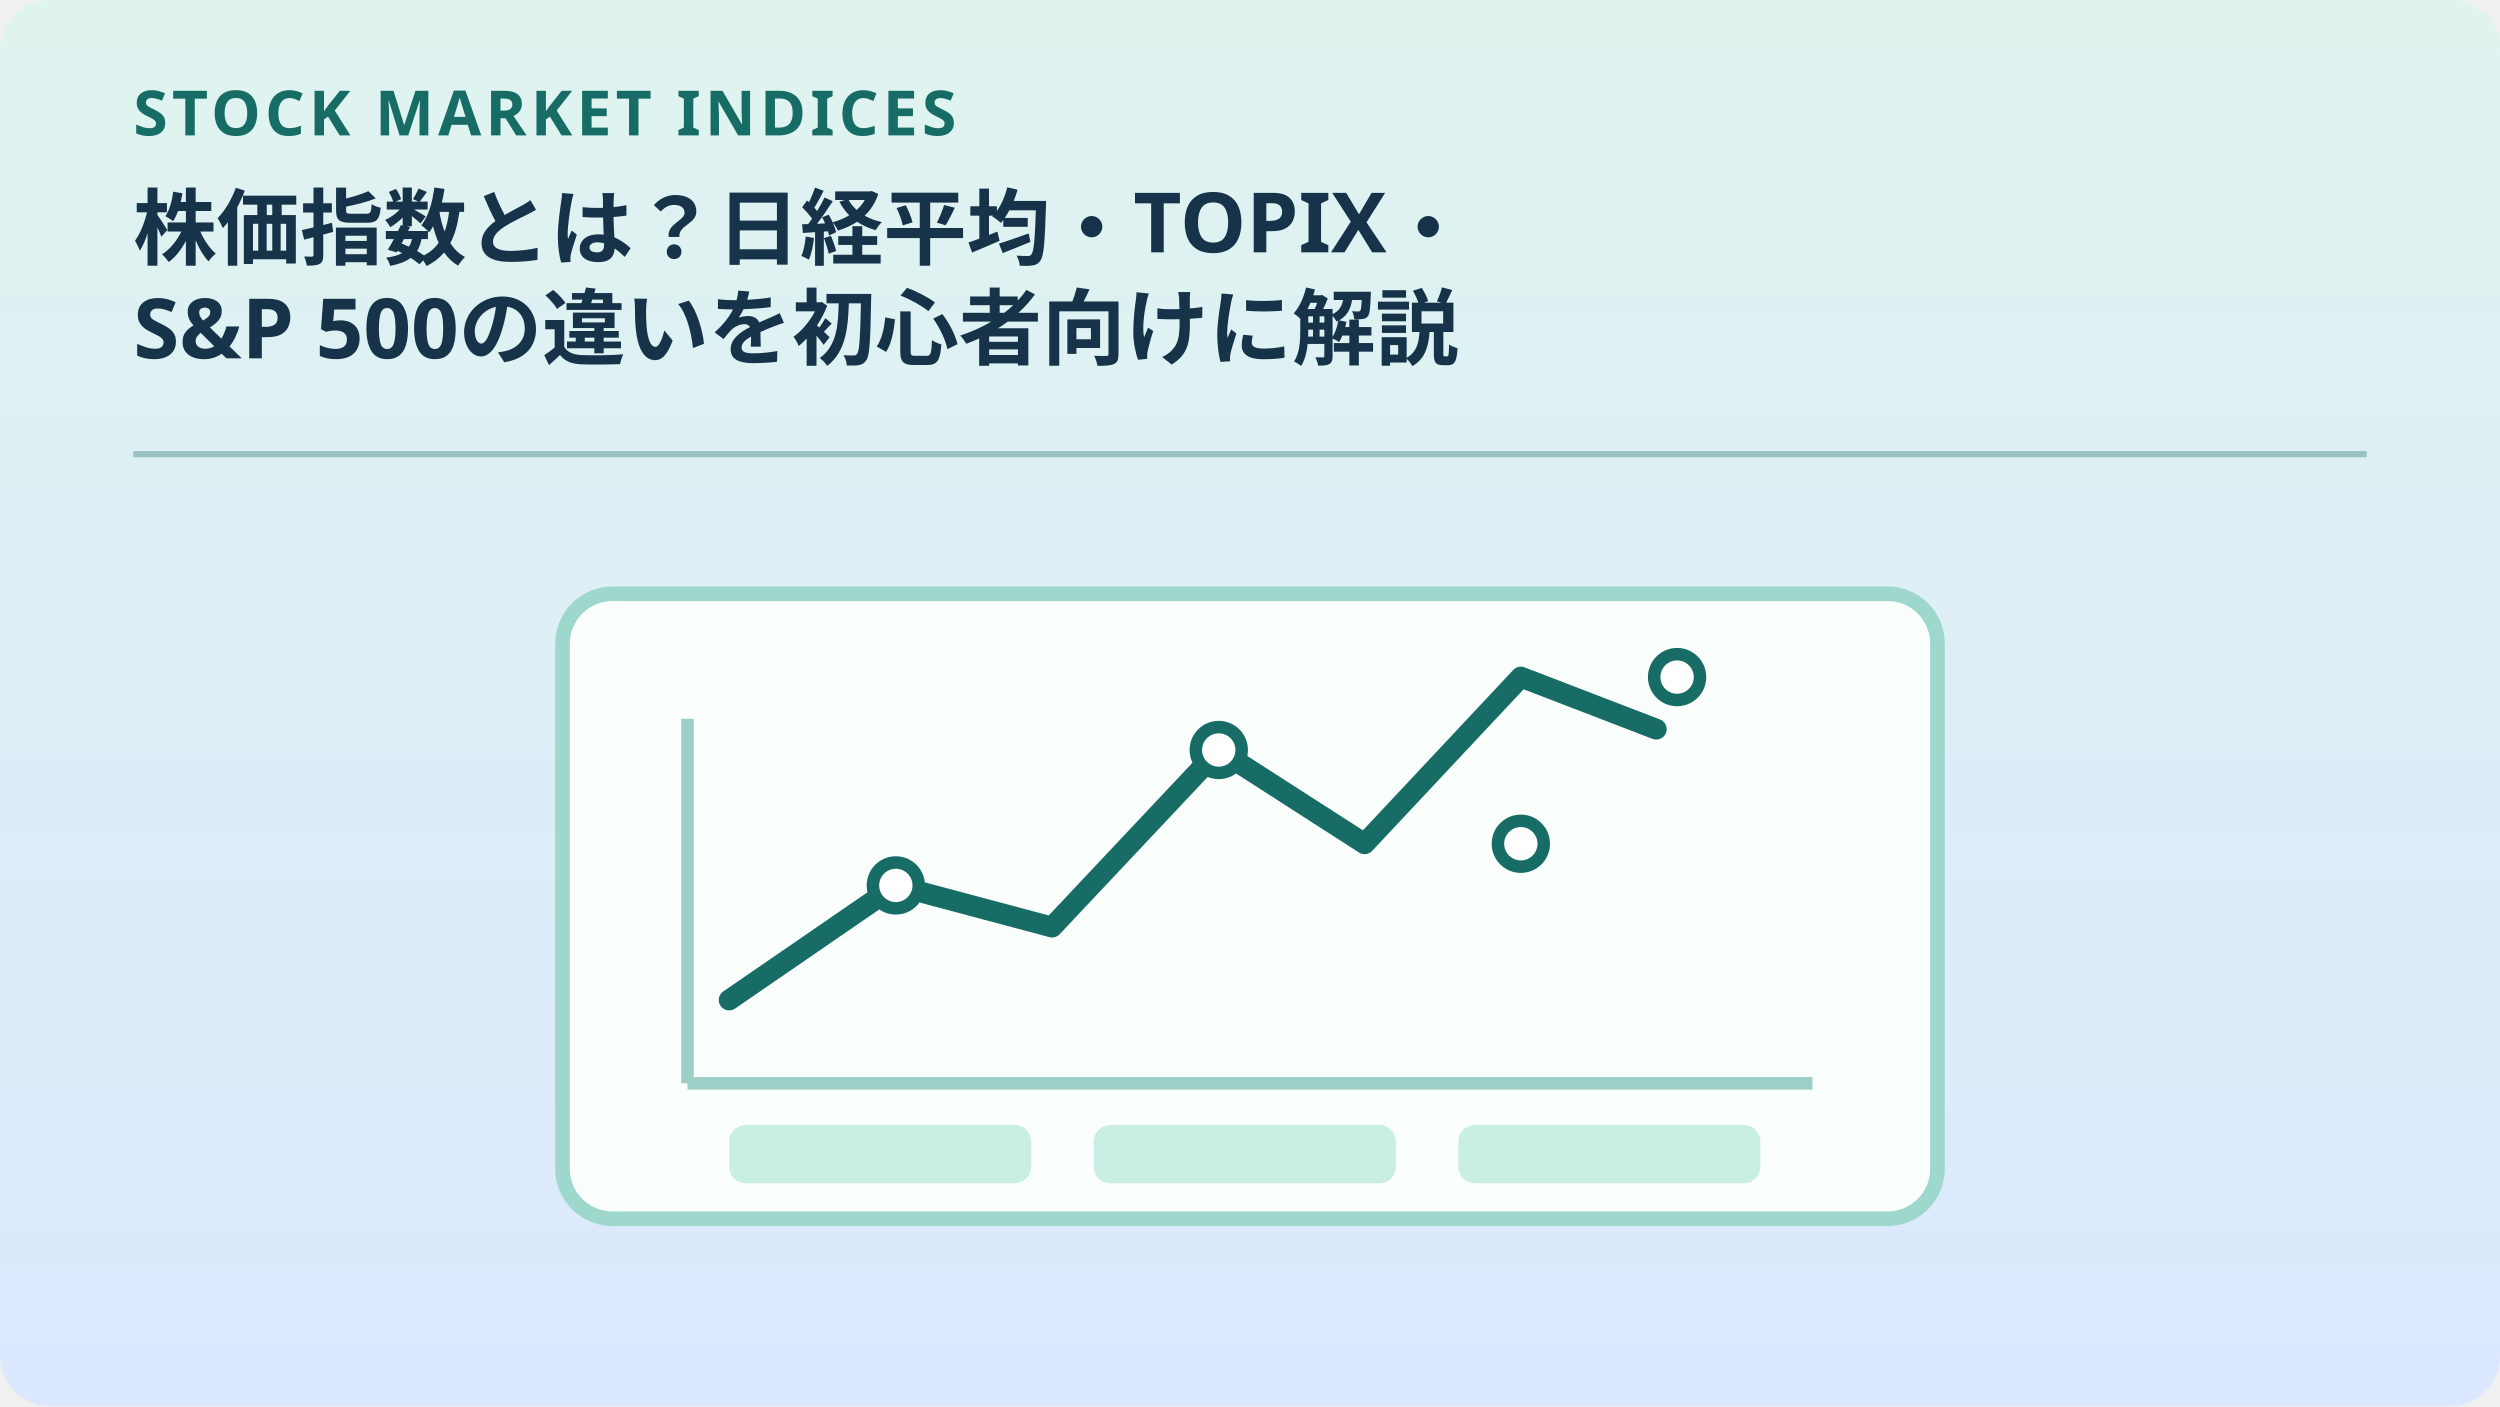
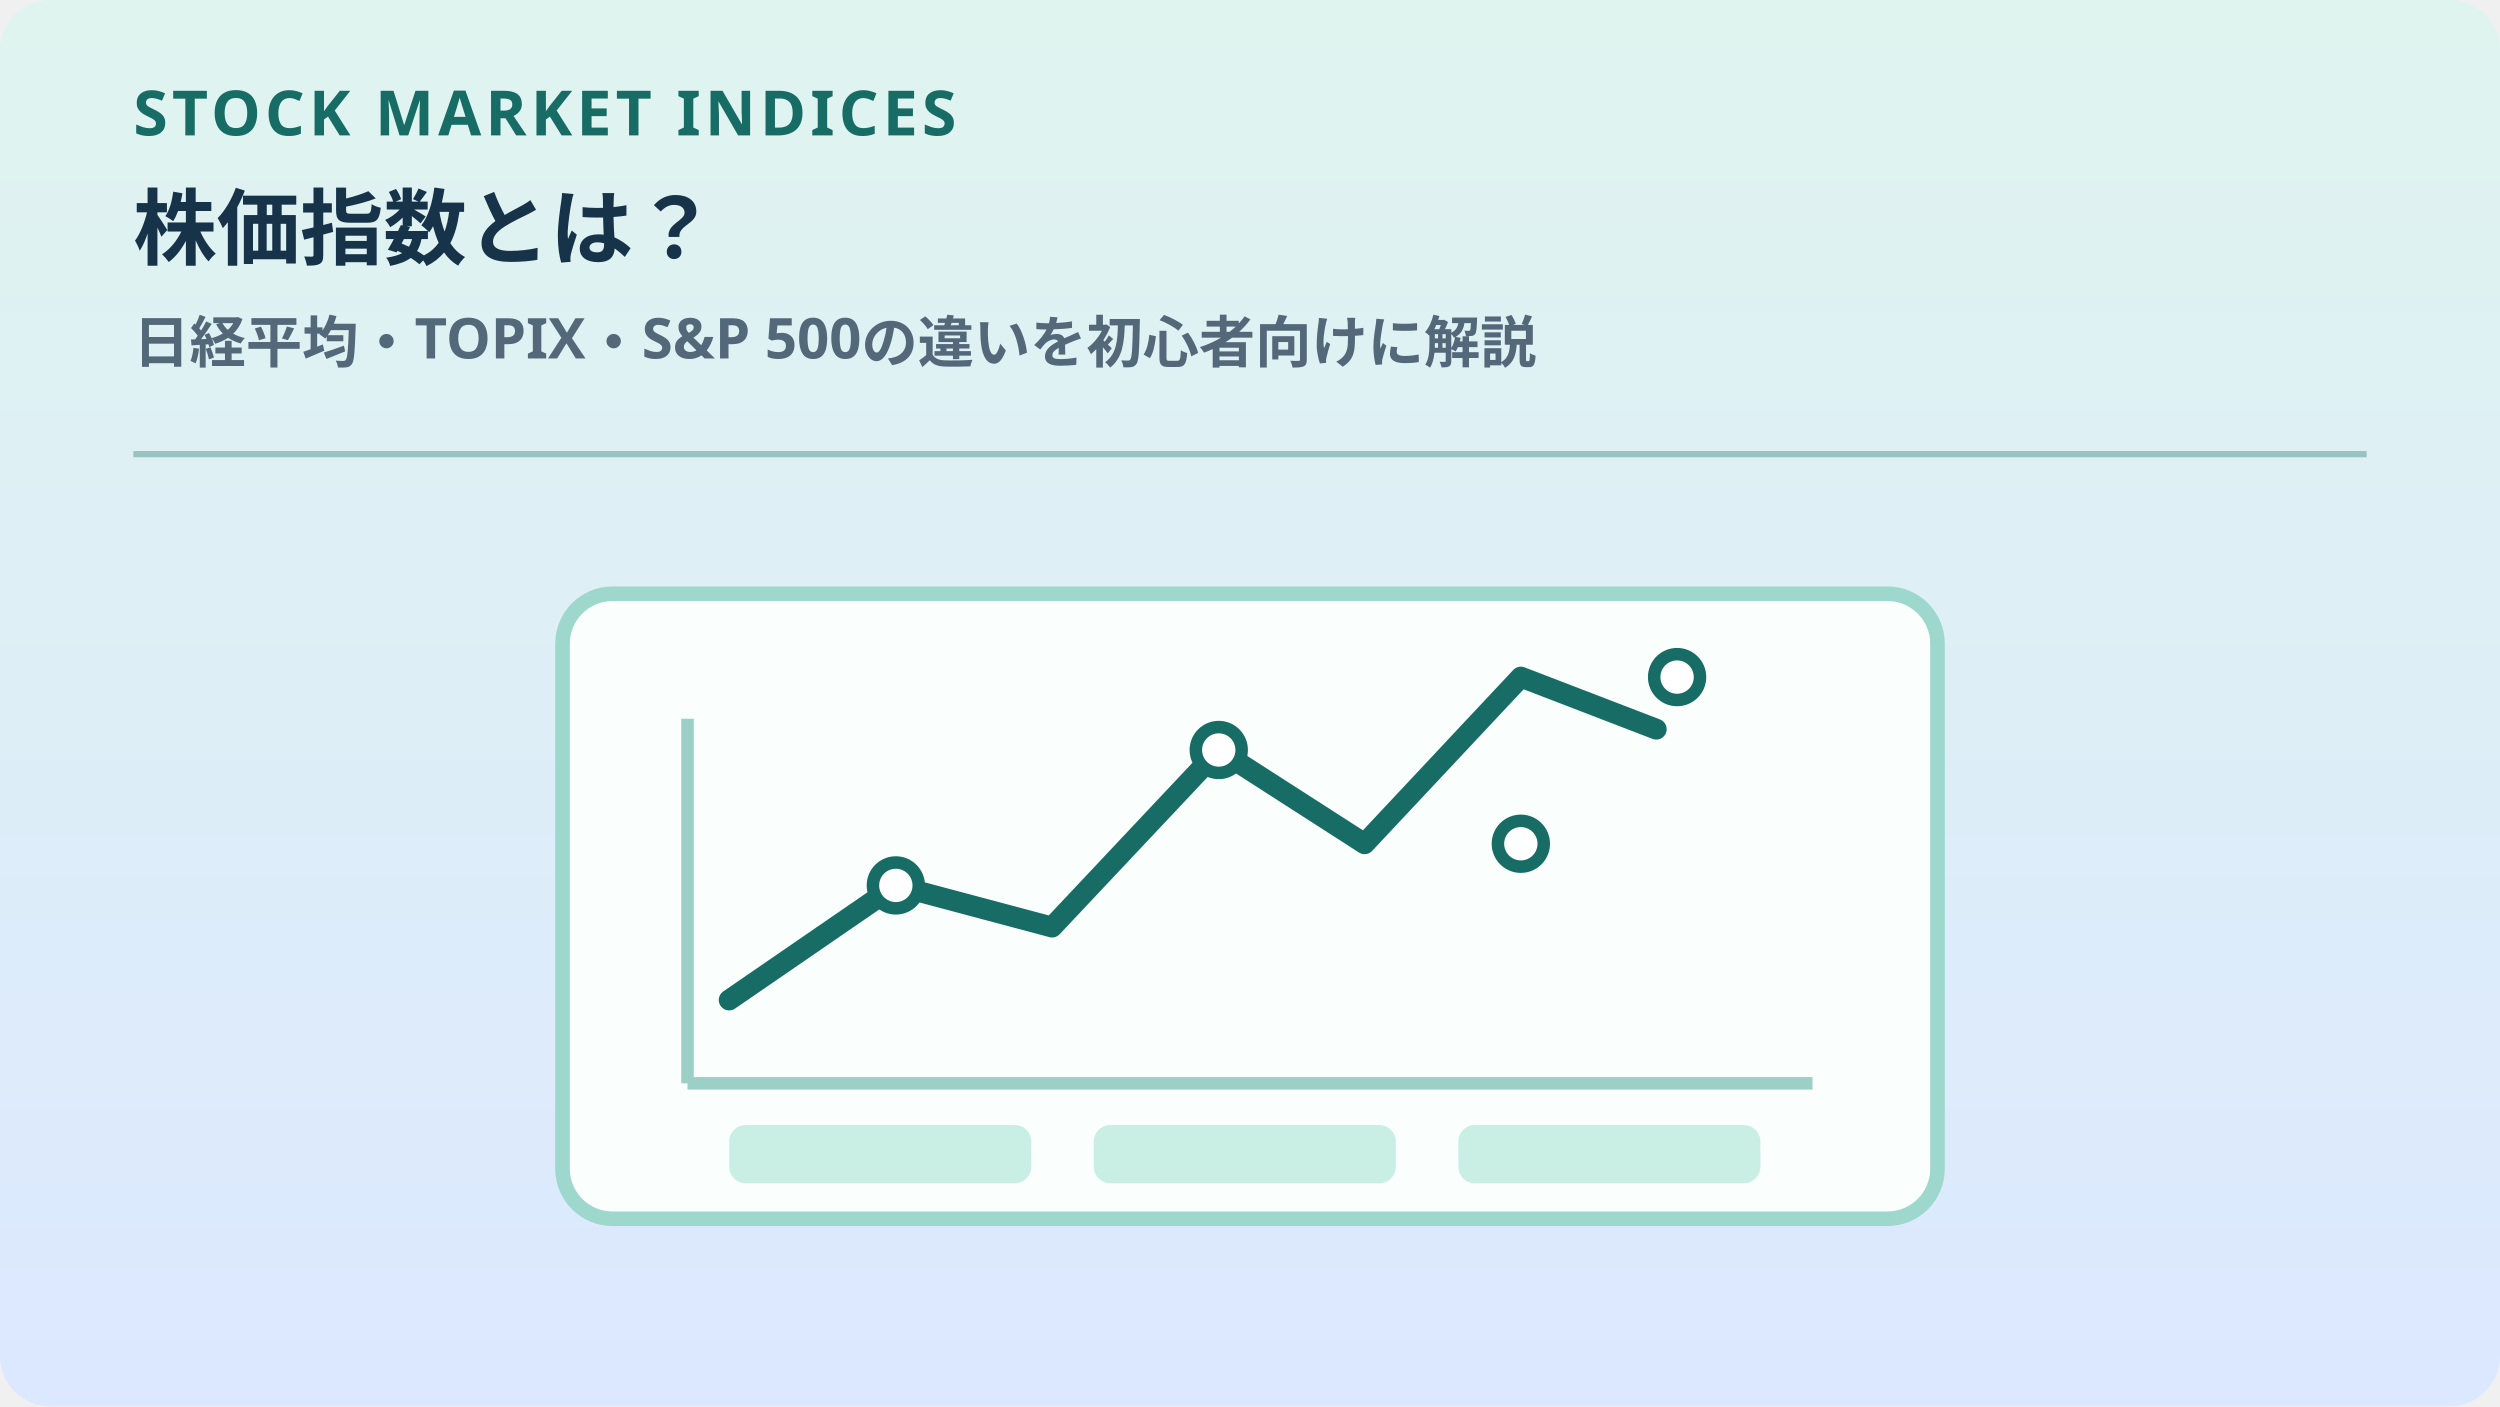
<svg xmlns="http://www.w3.org/2000/svg" width="1200" height="675" viewBox="0 0 1200 675" role="img" aria-label="株価指数とは？日経平均・TOPIX・S&amp;P 500の違いを初心者向けに解説">
  <defs>
    <linearGradient id="bg" x1="0" y1="0" x2="0" y2="1">
      <stop stop-color="#dff4ef" />
      <stop offset="1" stop-color="#dce8ff" />
    </linearGradient>
  </defs>
  <rect width="1200" height="675" rx="24" fill="url(#bg)" />
  <text x="64" y="65" font-family="sans-serif" font-size="30" font-weight="700" letter-spacing="2" fill="#176d65">STOCK MARKET INDICES</text>
-   <text x="64" y="124" font-family="sans-serif" font-size="40" font-weight="800" fill="#17334a">
-     <tspan x="64" dy="0">株価指数とは？日経平均・TOPIX・</tspan>
-     <tspan x="64" dy="48">S&amp;P 500の違いを初心者向けに解説</tspan>
-   </text>
+   <text x="64" y="124" font-family="sans-serif" font-size="40" font-weight="800" fill="#17334a">株価指数とは？</text>
+   <text x="64" y="174" font-family="sans-serif" font-size="27" font-weight="700" fill="#536879">日経平均・TOPIX・S&amp;P 500の違いを初心者向けに解説</text>
  <path d="M64 218H1136" stroke="#176d65" stroke-opacity=".35" stroke-width="3" />
  <g stroke-linejoin="round">
    <rect x="270" y="285" width="660" height="300" rx="24" fill="#fafffd" stroke="#9ed7cb" stroke-width="7" />
    <path d="M330 520H870M330 345V520" stroke="#9ccfc5" stroke-width="6" />
    <path d="M350 480l80-55 75 20 80-85 70 45 75-80 65 25" fill="none" stroke="#176d65" stroke-width="10" stroke-linecap="round" stroke-linejoin="round" />
    <g fill="#fff" stroke="#176d65" stroke-width="6">
      <circle cx="430" cy="425" r="11" />
      <circle cx="585" cy="360" r="11" />
      <circle cx="730" cy="405" r="11" />
      <circle cx="805" cy="325" r="11" />
    </g>
    <rect x="350" y="540" width="145" height="28" rx="8" fill="#c9eee4" />
    <rect x="525" y="540" width="145" height="28" rx="8" fill="#c9eee4" />
    <rect x="700" y="540" width="145" height="28" rx="8" fill="#c9eee4" />
  </g>
</svg>
